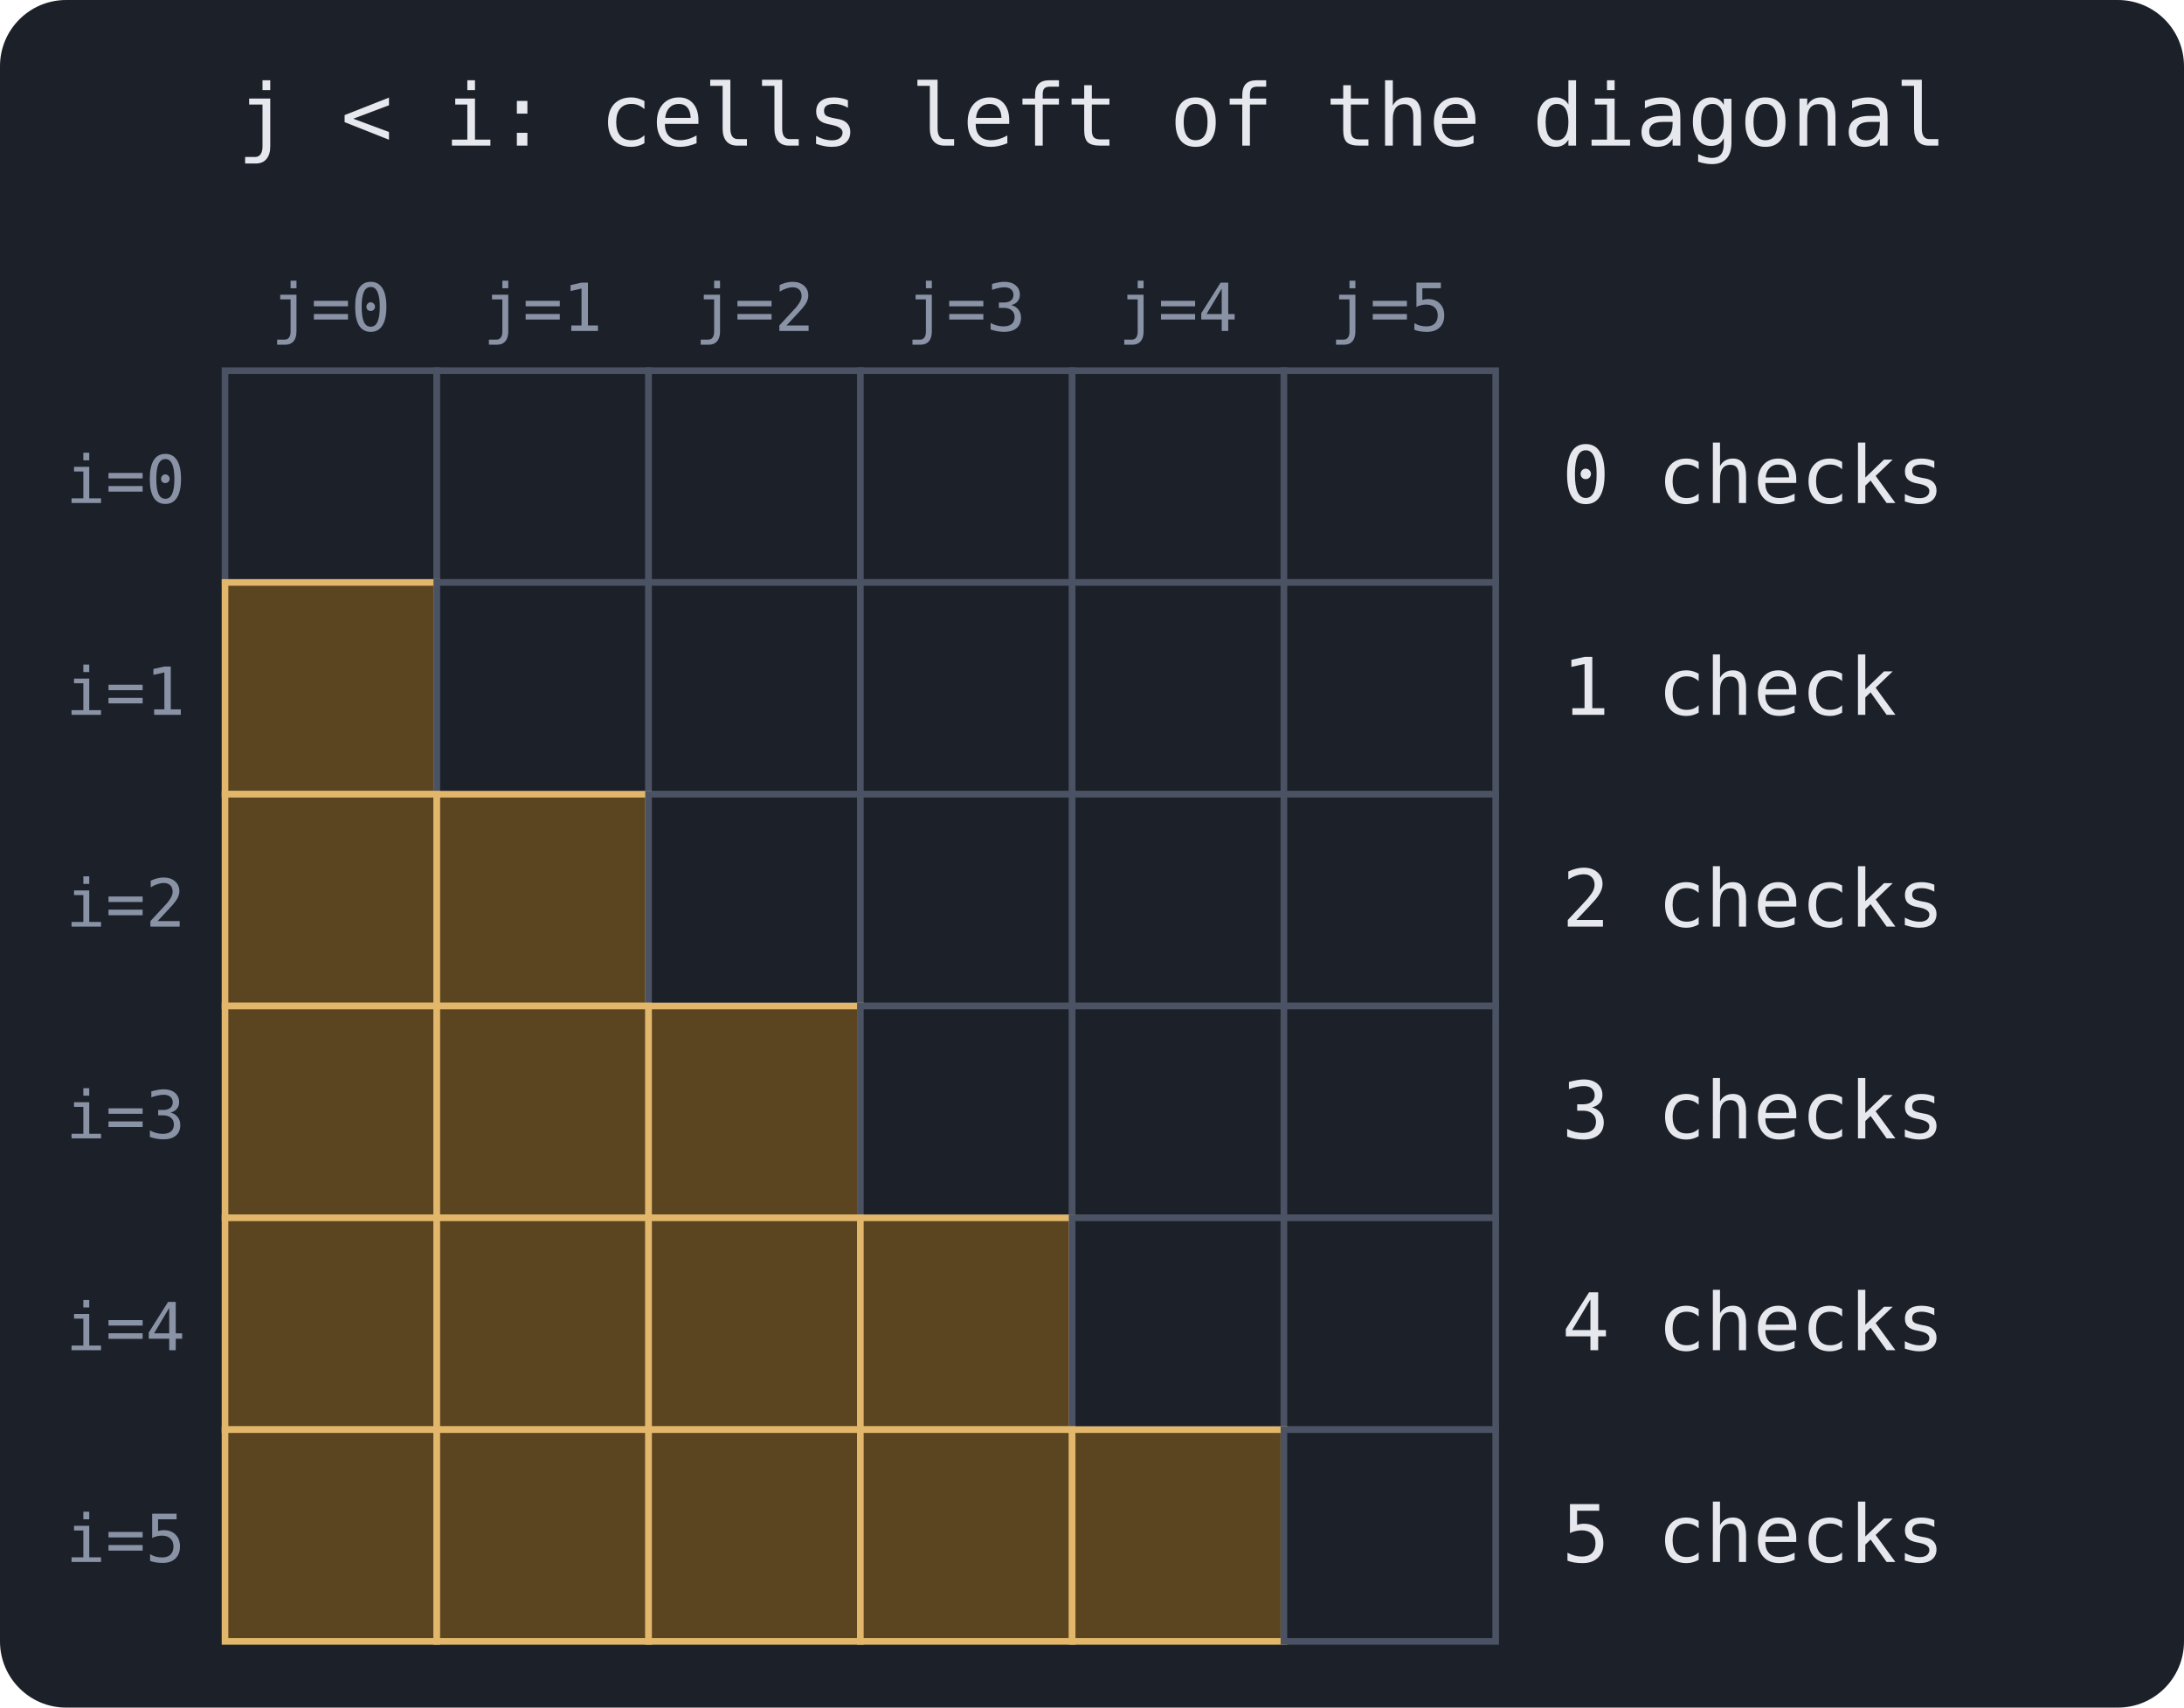
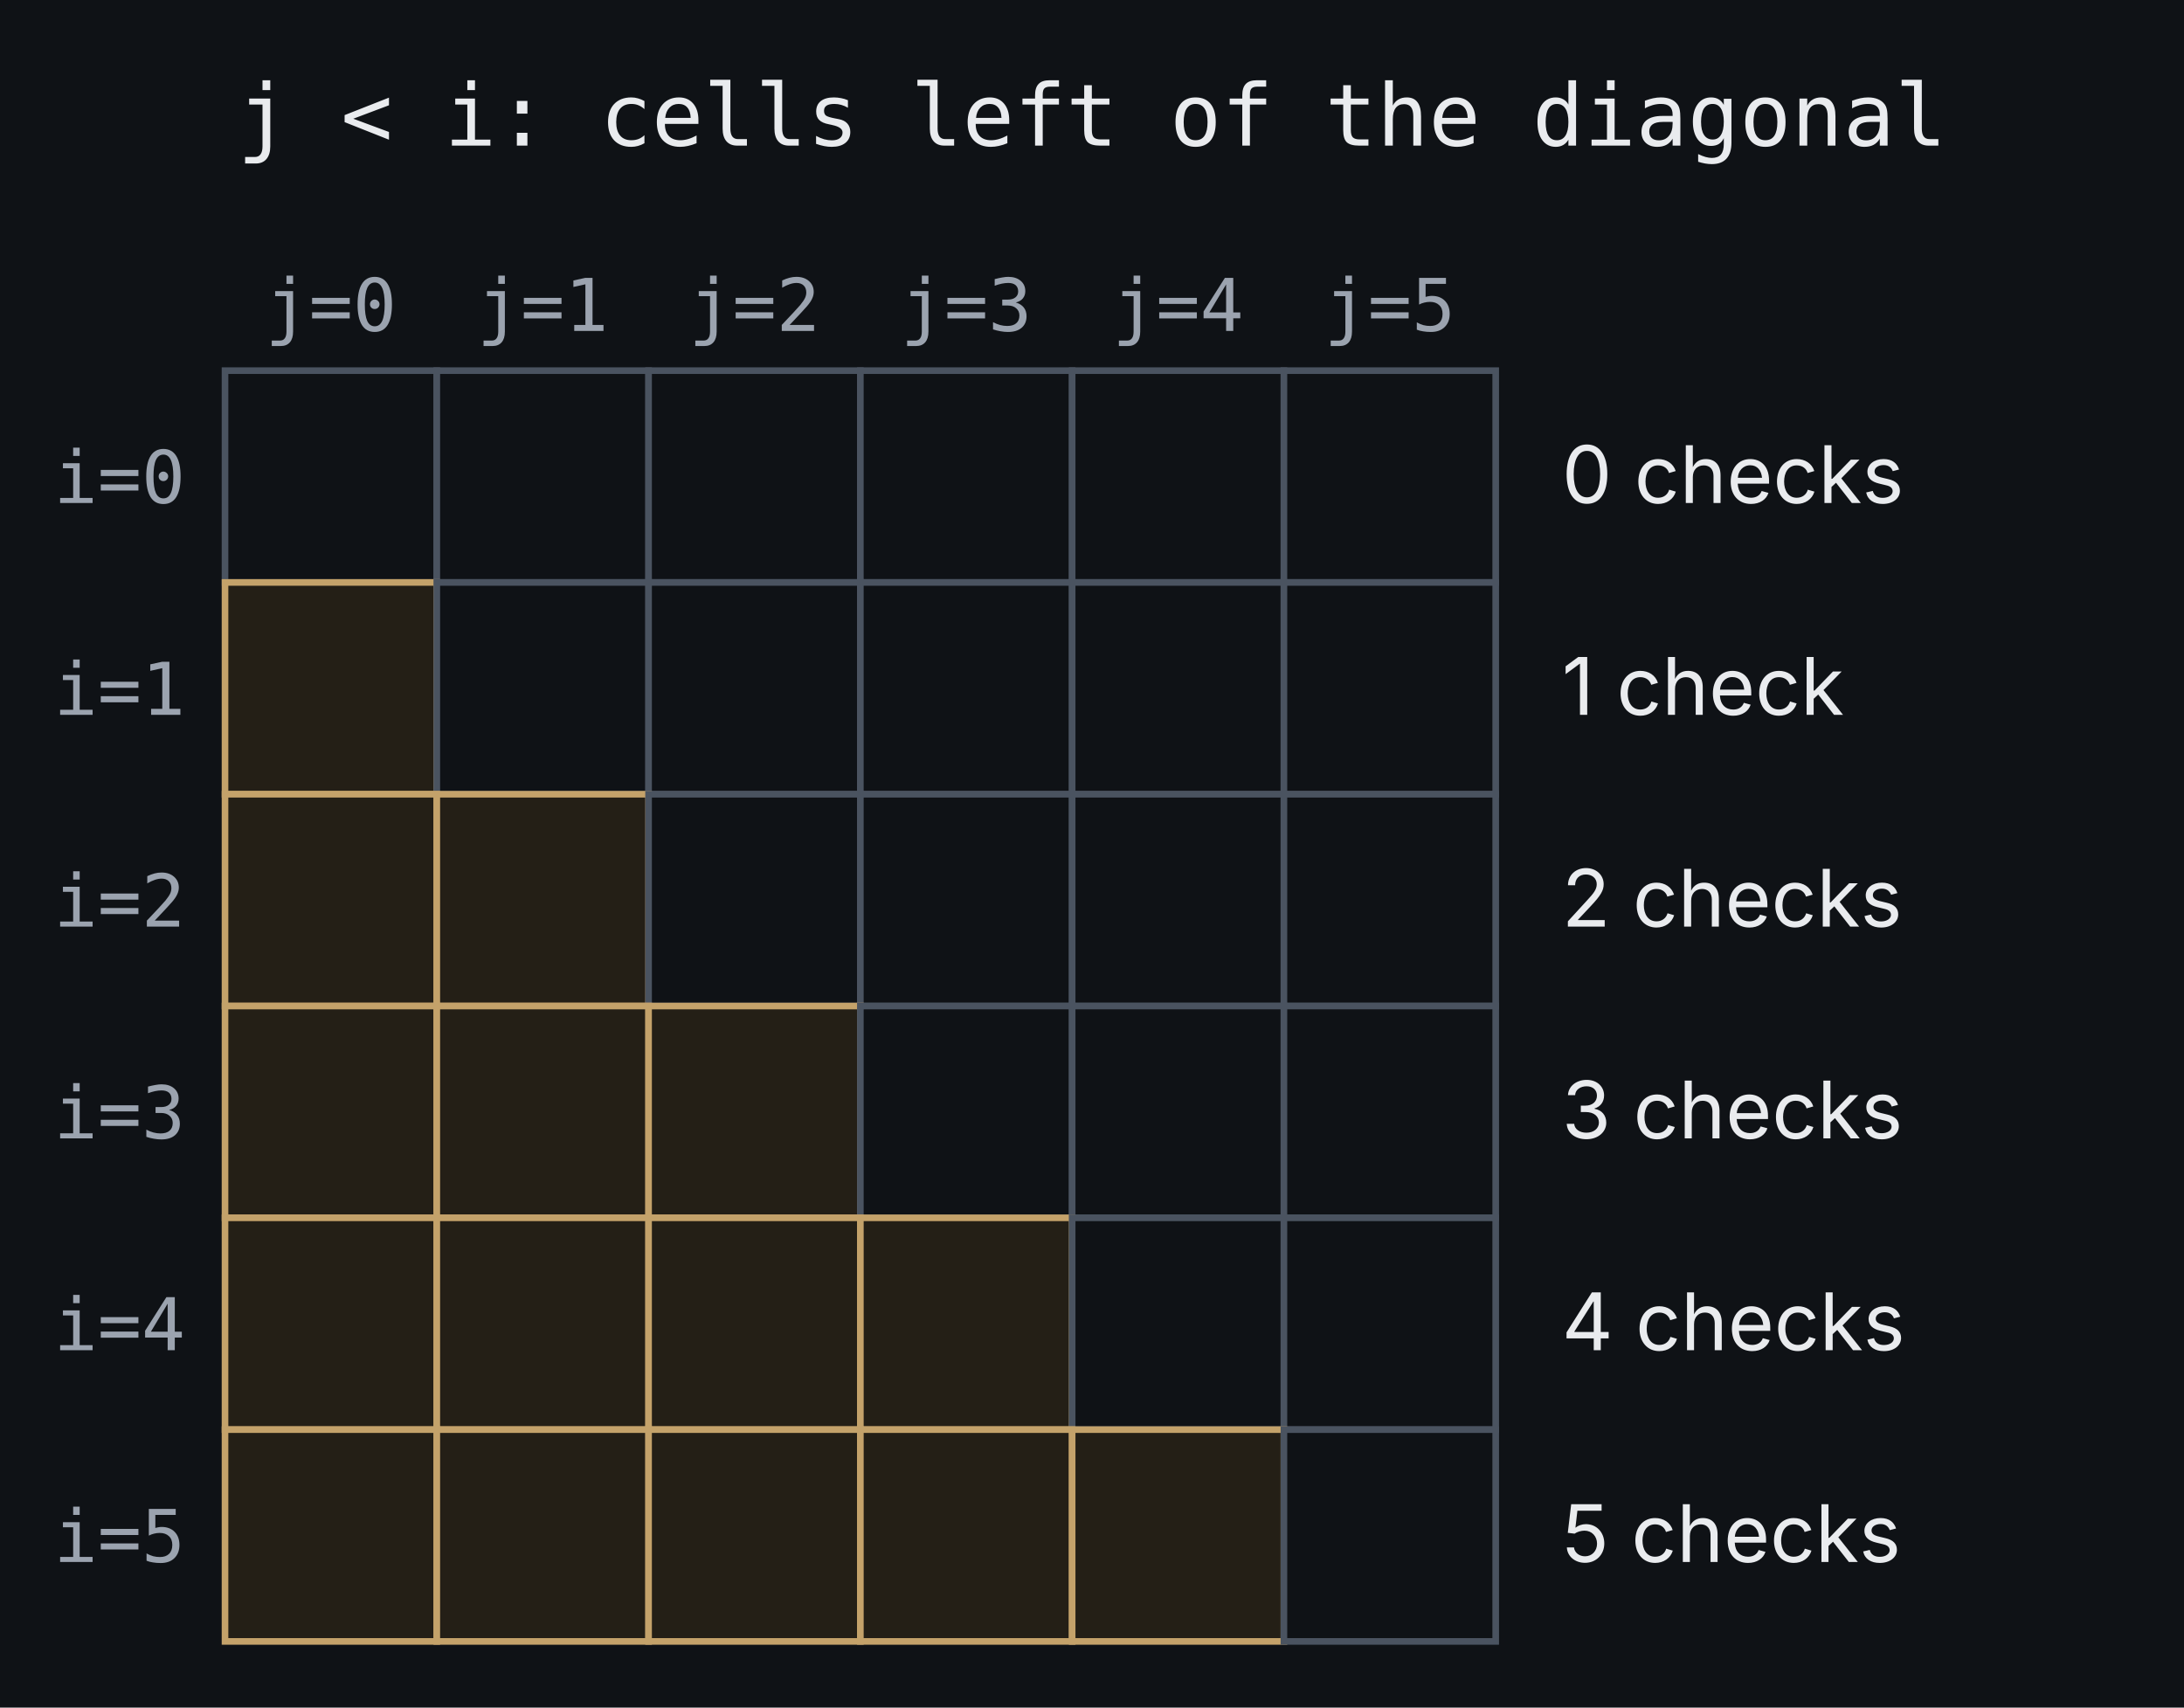
- <svg xmlns="http://www.w3.org/2000/svg" viewBox="0 0 330 258" width="330" height="258" font-family="ui-monospace,SFMono-Regular,Menlo,monospace">
-   <rect width="100%" height="100%" rx="10" fill="#1c2029" />
-   <text x="165" y="22" fill="#e6e8ee" font-size="13" text-anchor="middle">j &lt; i: cells left of the diagonal</text>
-   <text x="50.0" y="50" fill="#8a93a6" font-size="10" text-anchor="middle">j=0</text>
-   <text x="82.0" y="50" fill="#8a93a6" font-size="10" text-anchor="middle">j=1</text>
-   <text x="114.0" y="50" fill="#8a93a6" font-size="10" text-anchor="middle">j=2</text>
-   <text x="146.0" y="50" fill="#8a93a6" font-size="10" text-anchor="middle">j=3</text>
-   <text x="178.0" y="50" fill="#8a93a6" font-size="10" text-anchor="middle">j=4</text>
-   <text x="210.0" y="50" fill="#8a93a6" font-size="10" text-anchor="middle">j=5</text>
-   <text x="28" y="76.0" fill="#8a93a6" font-size="10" text-anchor="end">i=0</text>
-   <rect x="34.0" y="56.0" width="32.0" height="32.0" fill="#1c2029" stroke="#4a5263" />
-   <rect x="66.0" y="56.0" width="32.0" height="32.0" fill="#1c2029" stroke="#4a5263" />
-   <rect x="98.0" y="56.0" width="32.0" height="32.0" fill="#1c2029" stroke="#4a5263" />
-   <rect x="130.0" y="56.0" width="32.0" height="32.0" fill="#1c2029" stroke="#4a5263" />
-   <rect x="162.0" y="56.0" width="32.0" height="32.0" fill="#1c2029" stroke="#4a5263" />
-   <rect x="194.0" y="56.0" width="32.0" height="32.0" fill="#1c2029" stroke="#4a5263" />
-   <text x="236.0" y="76.0" fill="#e6e8ee" font-size="12">0 checks</text>
-   <text x="28" y="108.0" fill="#8a93a6" font-size="10" text-anchor="end">i=1</text>
-   <rect x="34.0" y="88.0" width="32.0" height="32.0" fill="#5a4520" stroke="#E2B66B" />
-   <rect x="66.0" y="88.0" width="32.0" height="32.0" fill="#1c2029" stroke="#4a5263" />
-   <rect x="98.0" y="88.0" width="32.0" height="32.0" fill="#1c2029" stroke="#4a5263" />
-   <rect x="130.0" y="88.0" width="32.0" height="32.0" fill="#1c2029" stroke="#4a5263" />
-   <rect x="162.0" y="88.0" width="32.0" height="32.0" fill="#1c2029" stroke="#4a5263" />
-   <rect x="194.0" y="88.0" width="32.0" height="32.0" fill="#1c2029" stroke="#4a5263" />
-   <text x="236.0" y="108.0" fill="#e6e8ee" font-size="12">1 check</text>
-   <text x="28" y="140.0" fill="#8a93a6" font-size="10" text-anchor="end">i=2</text>
-   <rect x="34.0" y="120.0" width="32.0" height="32.0" fill="#5a4520" stroke="#E2B66B" />
-   <rect x="66.0" y="120.0" width="32.0" height="32.0" fill="#5a4520" stroke="#E2B66B" />
-   <rect x="98.0" y="120.0" width="32.0" height="32.0" fill="#1c2029" stroke="#4a5263" />
-   <rect x="130.0" y="120.0" width="32.0" height="32.0" fill="#1c2029" stroke="#4a5263" />
-   <rect x="162.0" y="120.0" width="32.0" height="32.0" fill="#1c2029" stroke="#4a5263" />
-   <rect x="194.0" y="120.0" width="32.0" height="32.0" fill="#1c2029" stroke="#4a5263" />
-   <text x="236.0" y="140.0" fill="#e6e8ee" font-size="12">2 checks</text>
-   <text x="28" y="172.0" fill="#8a93a6" font-size="10" text-anchor="end">i=3</text>
-   <rect x="34.0" y="152.0" width="32.0" height="32.0" fill="#5a4520" stroke="#E2B66B" />
-   <rect x="66.0" y="152.0" width="32.0" height="32.0" fill="#5a4520" stroke="#E2B66B" />
-   <rect x="98.0" y="152.0" width="32.0" height="32.0" fill="#5a4520" stroke="#E2B66B" />
-   <rect x="130.0" y="152.0" width="32.0" height="32.0" fill="#1c2029" stroke="#4a5263" />
-   <rect x="162.0" y="152.0" width="32.0" height="32.0" fill="#1c2029" stroke="#4a5263" />
-   <rect x="194.0" y="152.0" width="32.0" height="32.0" fill="#1c2029" stroke="#4a5263" />
-   <text x="236.0" y="172.0" fill="#e6e8ee" font-size="12">3 checks</text>
-   <text x="28" y="204.0" fill="#8a93a6" font-size="10" text-anchor="end">i=4</text>
-   <rect x="34.0" y="184.0" width="32.0" height="32.0" fill="#5a4520" stroke="#E2B66B" />
-   <rect x="66.0" y="184.0" width="32.0" height="32.0" fill="#5a4520" stroke="#E2B66B" />
-   <rect x="98.0" y="184.0" width="32.0" height="32.0" fill="#5a4520" stroke="#E2B66B" />
-   <rect x="130.0" y="184.0" width="32.0" height="32.0" fill="#5a4520" stroke="#E2B66B" />
-   <rect x="162.0" y="184.0" width="32.0" height="32.0" fill="#1c2029" stroke="#4a5263" />
-   <rect x="194.0" y="184.0" width="32.0" height="32.0" fill="#1c2029" stroke="#4a5263" />
-   <text x="236.0" y="204.0" fill="#e6e8ee" font-size="12">4 checks</text>
-   <text x="28" y="236.0" fill="#8a93a6" font-size="10" text-anchor="end">i=5</text>
-   <rect x="34.0" y="216.0" width="32.0" height="32.0" fill="#5a4520" stroke="#E2B66B" />
-   <rect x="66.0" y="216.0" width="32.0" height="32.0" fill="#5a4520" stroke="#E2B66B" />
-   <rect x="98.0" y="216.0" width="32.0" height="32.0" fill="#5a4520" stroke="#E2B66B" />
-   <rect x="130.0" y="216.0" width="32.0" height="32.0" fill="#5a4520" stroke="#E2B66B" />
-   <rect x="162.0" y="216.0" width="32.0" height="32.0" fill="#5a4520" stroke="#E2B66B" />
-   <rect x="194.0" y="216.0" width="32.0" height="32.0" fill="#1c2029" stroke="#4a5263" />
-   <text x="236.0" y="236.0" fill="#e6e8ee" font-size="12">5 checks</text>
+ <svg xmlns="http://www.w3.org/2000/svg" viewBox="0 0 330 258" width="330" height="258" font-family="IBM Plex Sans,system-ui,-apple-system,Segoe UI,sans-serif">
+   <rect width="100%" height="100%" rx="0" fill="#0F1216" />
+   <text font-family="ui-monospace,SFMono-Regular,Menlo,monospace" x="165" y="22" fill="#E9EBEE" font-size="13" text-anchor="middle">j &lt; i: cells left of the diagonal</text>
+   <text font-family="ui-monospace,SFMono-Regular,Menlo,monospace" x="50.0" y="50" fill="#9BA3AF" font-size="11" text-anchor="middle">j=0</text>
+   <text font-family="ui-monospace,SFMono-Regular,Menlo,monospace" x="82.0" y="50" fill="#9BA3AF" font-size="11" text-anchor="middle">j=1</text>
+   <text font-family="ui-monospace,SFMono-Regular,Menlo,monospace" x="114.0" y="50" fill="#9BA3AF" font-size="11" text-anchor="middle">j=2</text>
+   <text font-family="ui-monospace,SFMono-Regular,Menlo,monospace" x="146.0" y="50" fill="#9BA3AF" font-size="11" text-anchor="middle">j=3</text>
+   <text font-family="ui-monospace,SFMono-Regular,Menlo,monospace" x="178.0" y="50" fill="#9BA3AF" font-size="11" text-anchor="middle">j=4</text>
+   <text font-family="ui-monospace,SFMono-Regular,Menlo,monospace" x="210.0" y="50" fill="#9BA3AF" font-size="11" text-anchor="middle">j=5</text>
+   <text font-family="ui-monospace,SFMono-Regular,Menlo,monospace" x="28" y="76.0" fill="#9BA3AF" font-size="11" text-anchor="end">i=0</text>
+   <rect x="34.0" y="56.0" width="32.0" height="32.0" fill="#0F1216" stroke="#4A5360" />
+   <rect x="66.0" y="56.0" width="32.0" height="32.0" fill="#0F1216" stroke="#4A5360" />
+   <rect x="98.0" y="56.0" width="32.0" height="32.0" fill="#0F1216" stroke="#4A5360" />
+   <rect x="130.0" y="56.0" width="32.0" height="32.0" fill="#0F1216" stroke="#4A5360" />
+   <rect x="162.0" y="56.0" width="32.0" height="32.0" fill="#0F1216" stroke="#4A5360" />
+   <rect x="194.0" y="56.0" width="32.0" height="32.0" fill="#0F1216" stroke="#4A5360" />
+   <text x="236.0" y="76.0" fill="#E9EBEE" font-size="12">0 checks</text>
+   <text font-family="ui-monospace,SFMono-Regular,Menlo,monospace" x="28" y="108.0" fill="#9BA3AF" font-size="11" text-anchor="end">i=1</text>
+   <rect x="34.0" y="88.0" width="32.0" height="32.0" fill="#241F16" stroke="#C4A26A" />
+   <rect x="66.0" y="88.0" width="32.0" height="32.0" fill="#0F1216" stroke="#4A5360" />
+   <rect x="98.0" y="88.0" width="32.0" height="32.0" fill="#0F1216" stroke="#4A5360" />
+   <rect x="130.0" y="88.0" width="32.0" height="32.0" fill="#0F1216" stroke="#4A5360" />
+   <rect x="162.0" y="88.0" width="32.0" height="32.0" fill="#0F1216" stroke="#4A5360" />
+   <rect x="194.0" y="88.0" width="32.0" height="32.0" fill="#0F1216" stroke="#4A5360" />
+   <text x="236.0" y="108.0" fill="#E9EBEE" font-size="12">1 check</text>
+   <text font-family="ui-monospace,SFMono-Regular,Menlo,monospace" x="28" y="140.0" fill="#9BA3AF" font-size="11" text-anchor="end">i=2</text>
+   <rect x="34.0" y="120.0" width="32.0" height="32.0" fill="#241F16" stroke="#C4A26A" />
+   <rect x="66.0" y="120.0" width="32.0" height="32.0" fill="#241F16" stroke="#C4A26A" />
+   <rect x="98.0" y="120.0" width="32.0" height="32.0" fill="#0F1216" stroke="#4A5360" />
+   <rect x="130.0" y="120.0" width="32.0" height="32.0" fill="#0F1216" stroke="#4A5360" />
+   <rect x="162.0" y="120.0" width="32.0" height="32.0" fill="#0F1216" stroke="#4A5360" />
+   <rect x="194.0" y="120.0" width="32.0" height="32.0" fill="#0F1216" stroke="#4A5360" />
+   <text x="236.0" y="140.0" fill="#E9EBEE" font-size="12">2 checks</text>
+   <text font-family="ui-monospace,SFMono-Regular,Menlo,monospace" x="28" y="172.0" fill="#9BA3AF" font-size="11" text-anchor="end">i=3</text>
+   <rect x="34.0" y="152.0" width="32.0" height="32.0" fill="#241F16" stroke="#C4A26A" />
+   <rect x="66.0" y="152.0" width="32.0" height="32.0" fill="#241F16" stroke="#C4A26A" />
+   <rect x="98.0" y="152.0" width="32.0" height="32.0" fill="#241F16" stroke="#C4A26A" />
+   <rect x="130.0" y="152.0" width="32.0" height="32.0" fill="#0F1216" stroke="#4A5360" />
+   <rect x="162.0" y="152.0" width="32.0" height="32.0" fill="#0F1216" stroke="#4A5360" />
+   <rect x="194.0" y="152.0" width="32.0" height="32.0" fill="#0F1216" stroke="#4A5360" />
+   <text x="236.0" y="172.0" fill="#E9EBEE" font-size="12">3 checks</text>
+   <text font-family="ui-monospace,SFMono-Regular,Menlo,monospace" x="28" y="204.0" fill="#9BA3AF" font-size="11" text-anchor="end">i=4</text>
+   <rect x="34.0" y="184.0" width="32.0" height="32.0" fill="#241F16" stroke="#C4A26A" />
+   <rect x="66.0" y="184.0" width="32.0" height="32.0" fill="#241F16" stroke="#C4A26A" />
+   <rect x="98.0" y="184.0" width="32.0" height="32.0" fill="#241F16" stroke="#C4A26A" />
+   <rect x="130.0" y="184.0" width="32.0" height="32.0" fill="#241F16" stroke="#C4A26A" />
+   <rect x="162.0" y="184.0" width="32.0" height="32.0" fill="#0F1216" stroke="#4A5360" />
+   <rect x="194.0" y="184.0" width="32.0" height="32.0" fill="#0F1216" stroke="#4A5360" />
+   <text x="236.0" y="204.0" fill="#E9EBEE" font-size="12">4 checks</text>
+   <text font-family="ui-monospace,SFMono-Regular,Menlo,monospace" x="28" y="236.0" fill="#9BA3AF" font-size="11" text-anchor="end">i=5</text>
+   <rect x="34.0" y="216.0" width="32.0" height="32.0" fill="#241F16" stroke="#C4A26A" />
+   <rect x="66.0" y="216.0" width="32.0" height="32.0" fill="#241F16" stroke="#C4A26A" />
+   <rect x="98.0" y="216.0" width="32.0" height="32.0" fill="#241F16" stroke="#C4A26A" />
+   <rect x="130.0" y="216.0" width="32.0" height="32.0" fill="#241F16" stroke="#C4A26A" />
+   <rect x="162.0" y="216.0" width="32.0" height="32.0" fill="#241F16" stroke="#C4A26A" />
+   <rect x="194.0" y="216.0" width="32.0" height="32.0" fill="#0F1216" stroke="#4A5360" />
+   <text x="236.0" y="236.0" fill="#E9EBEE" font-size="12">5 checks</text>
</svg>
